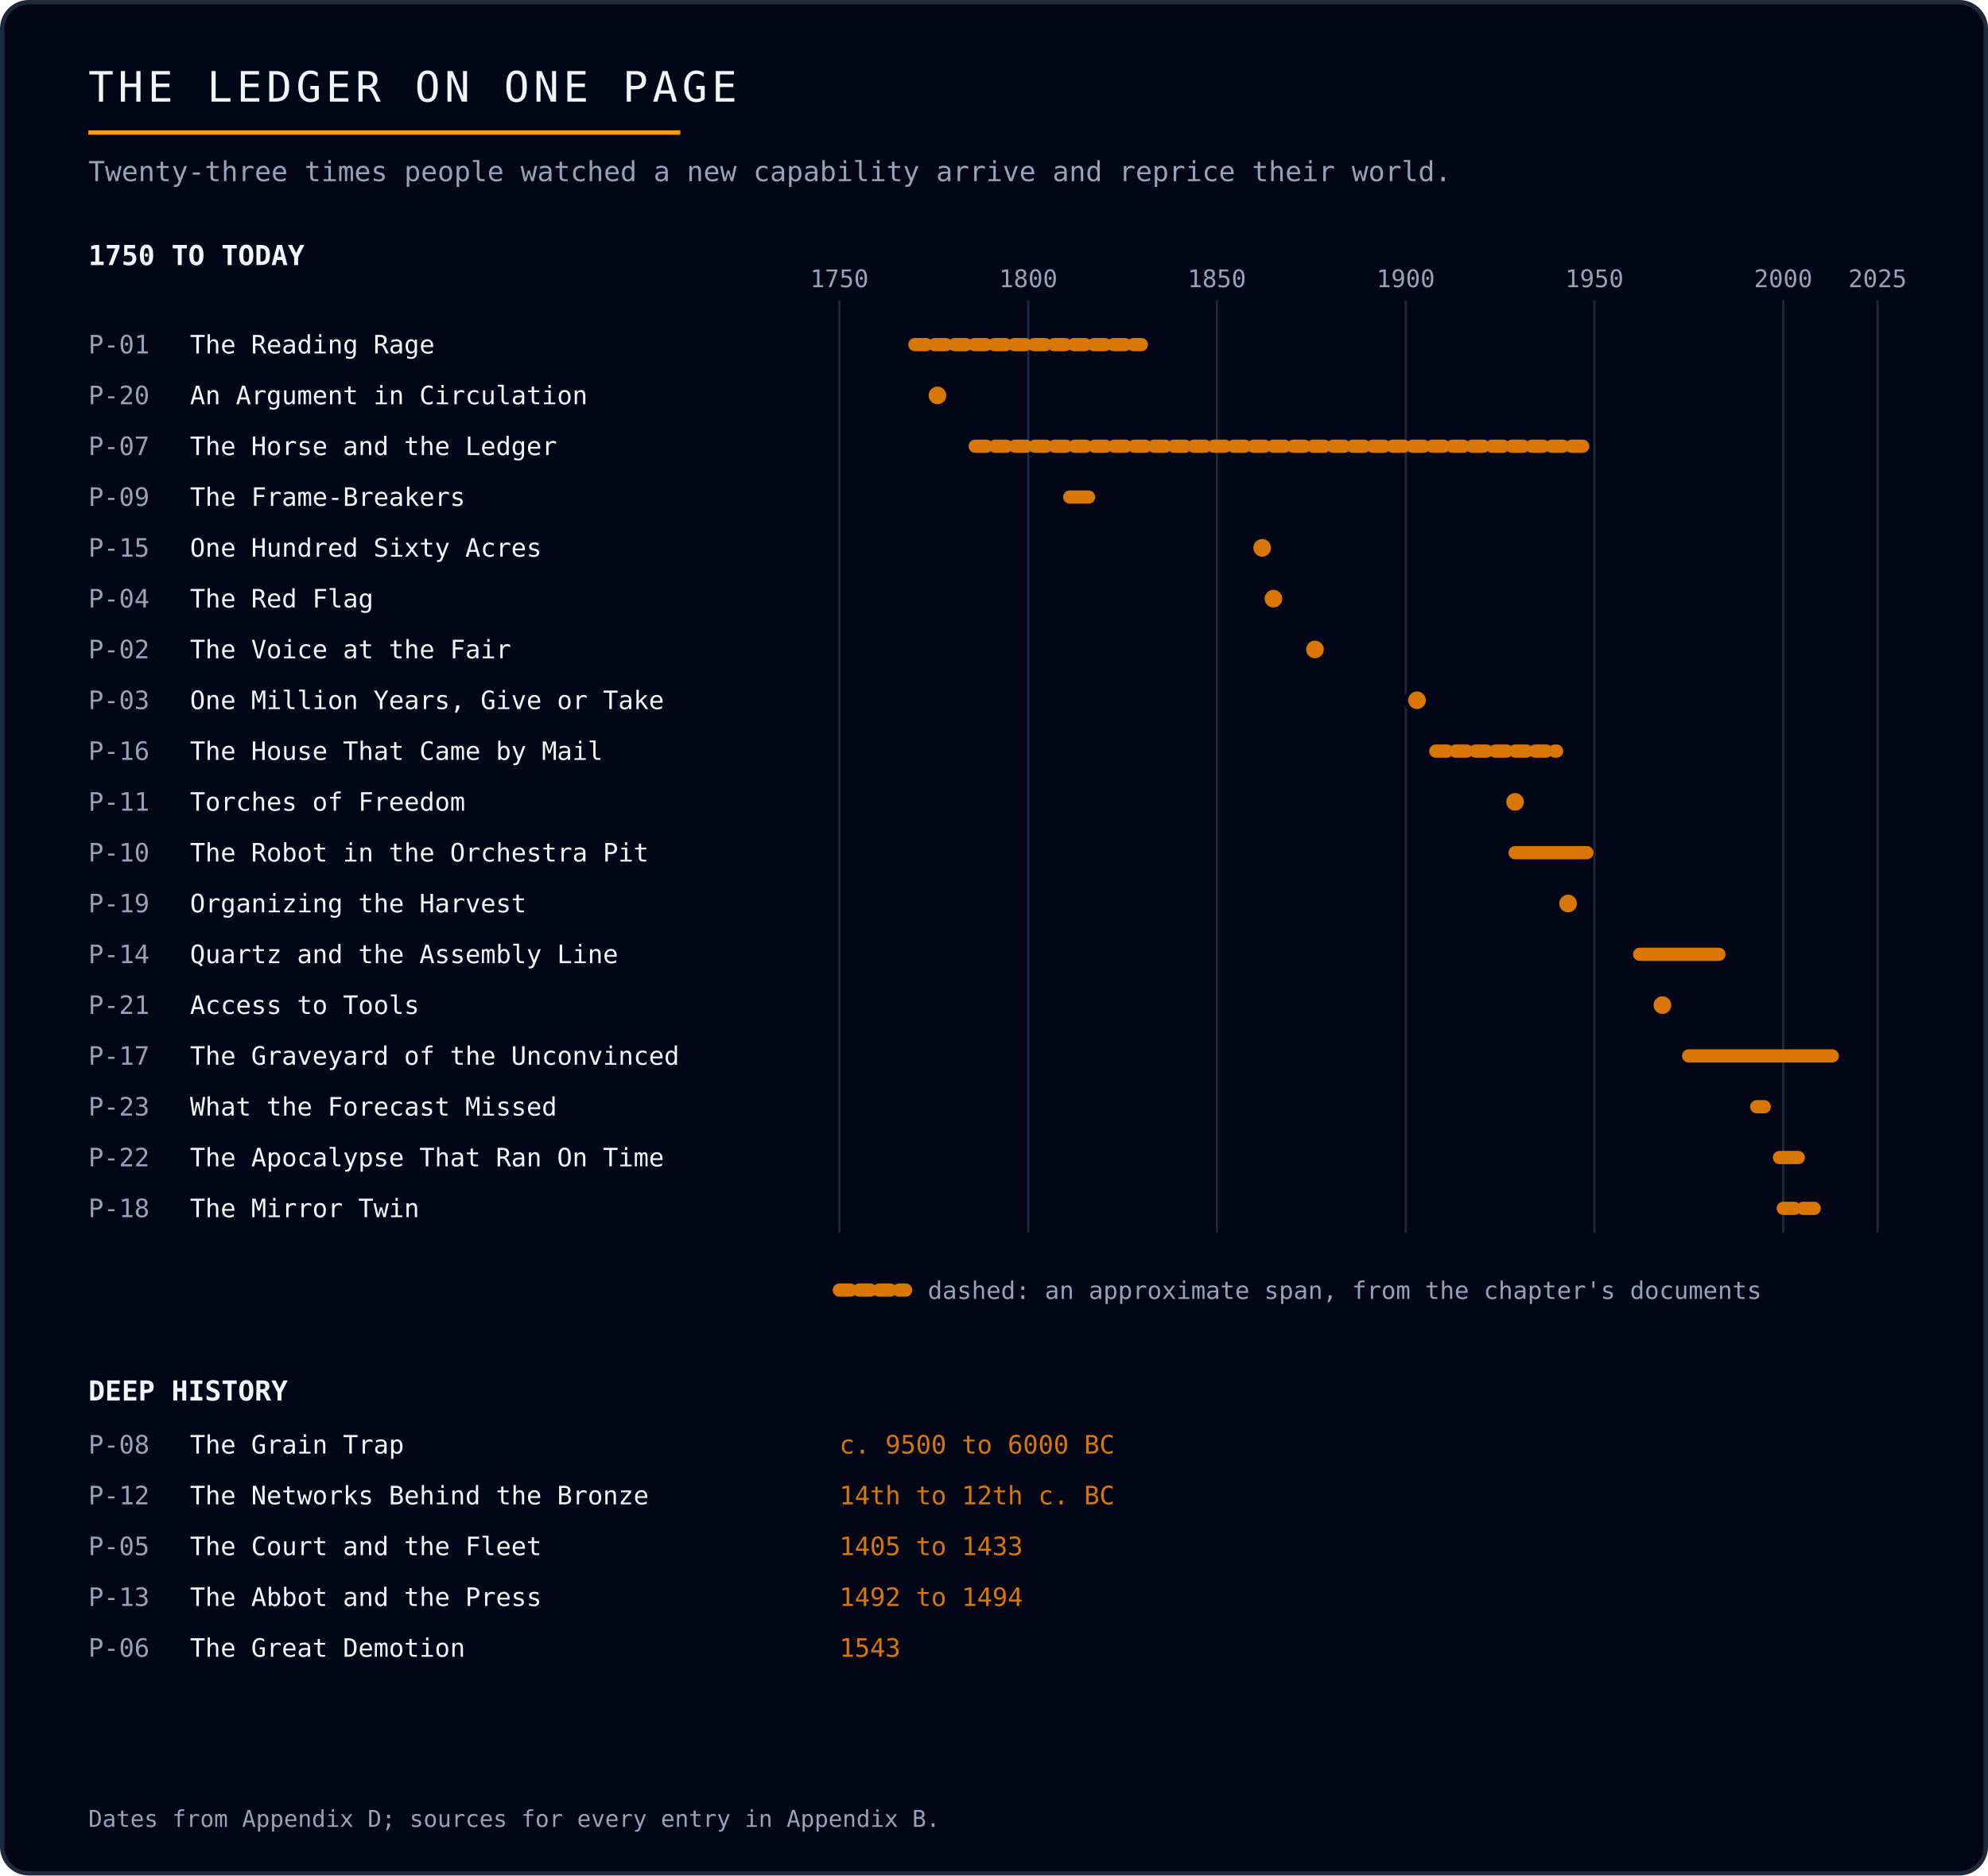
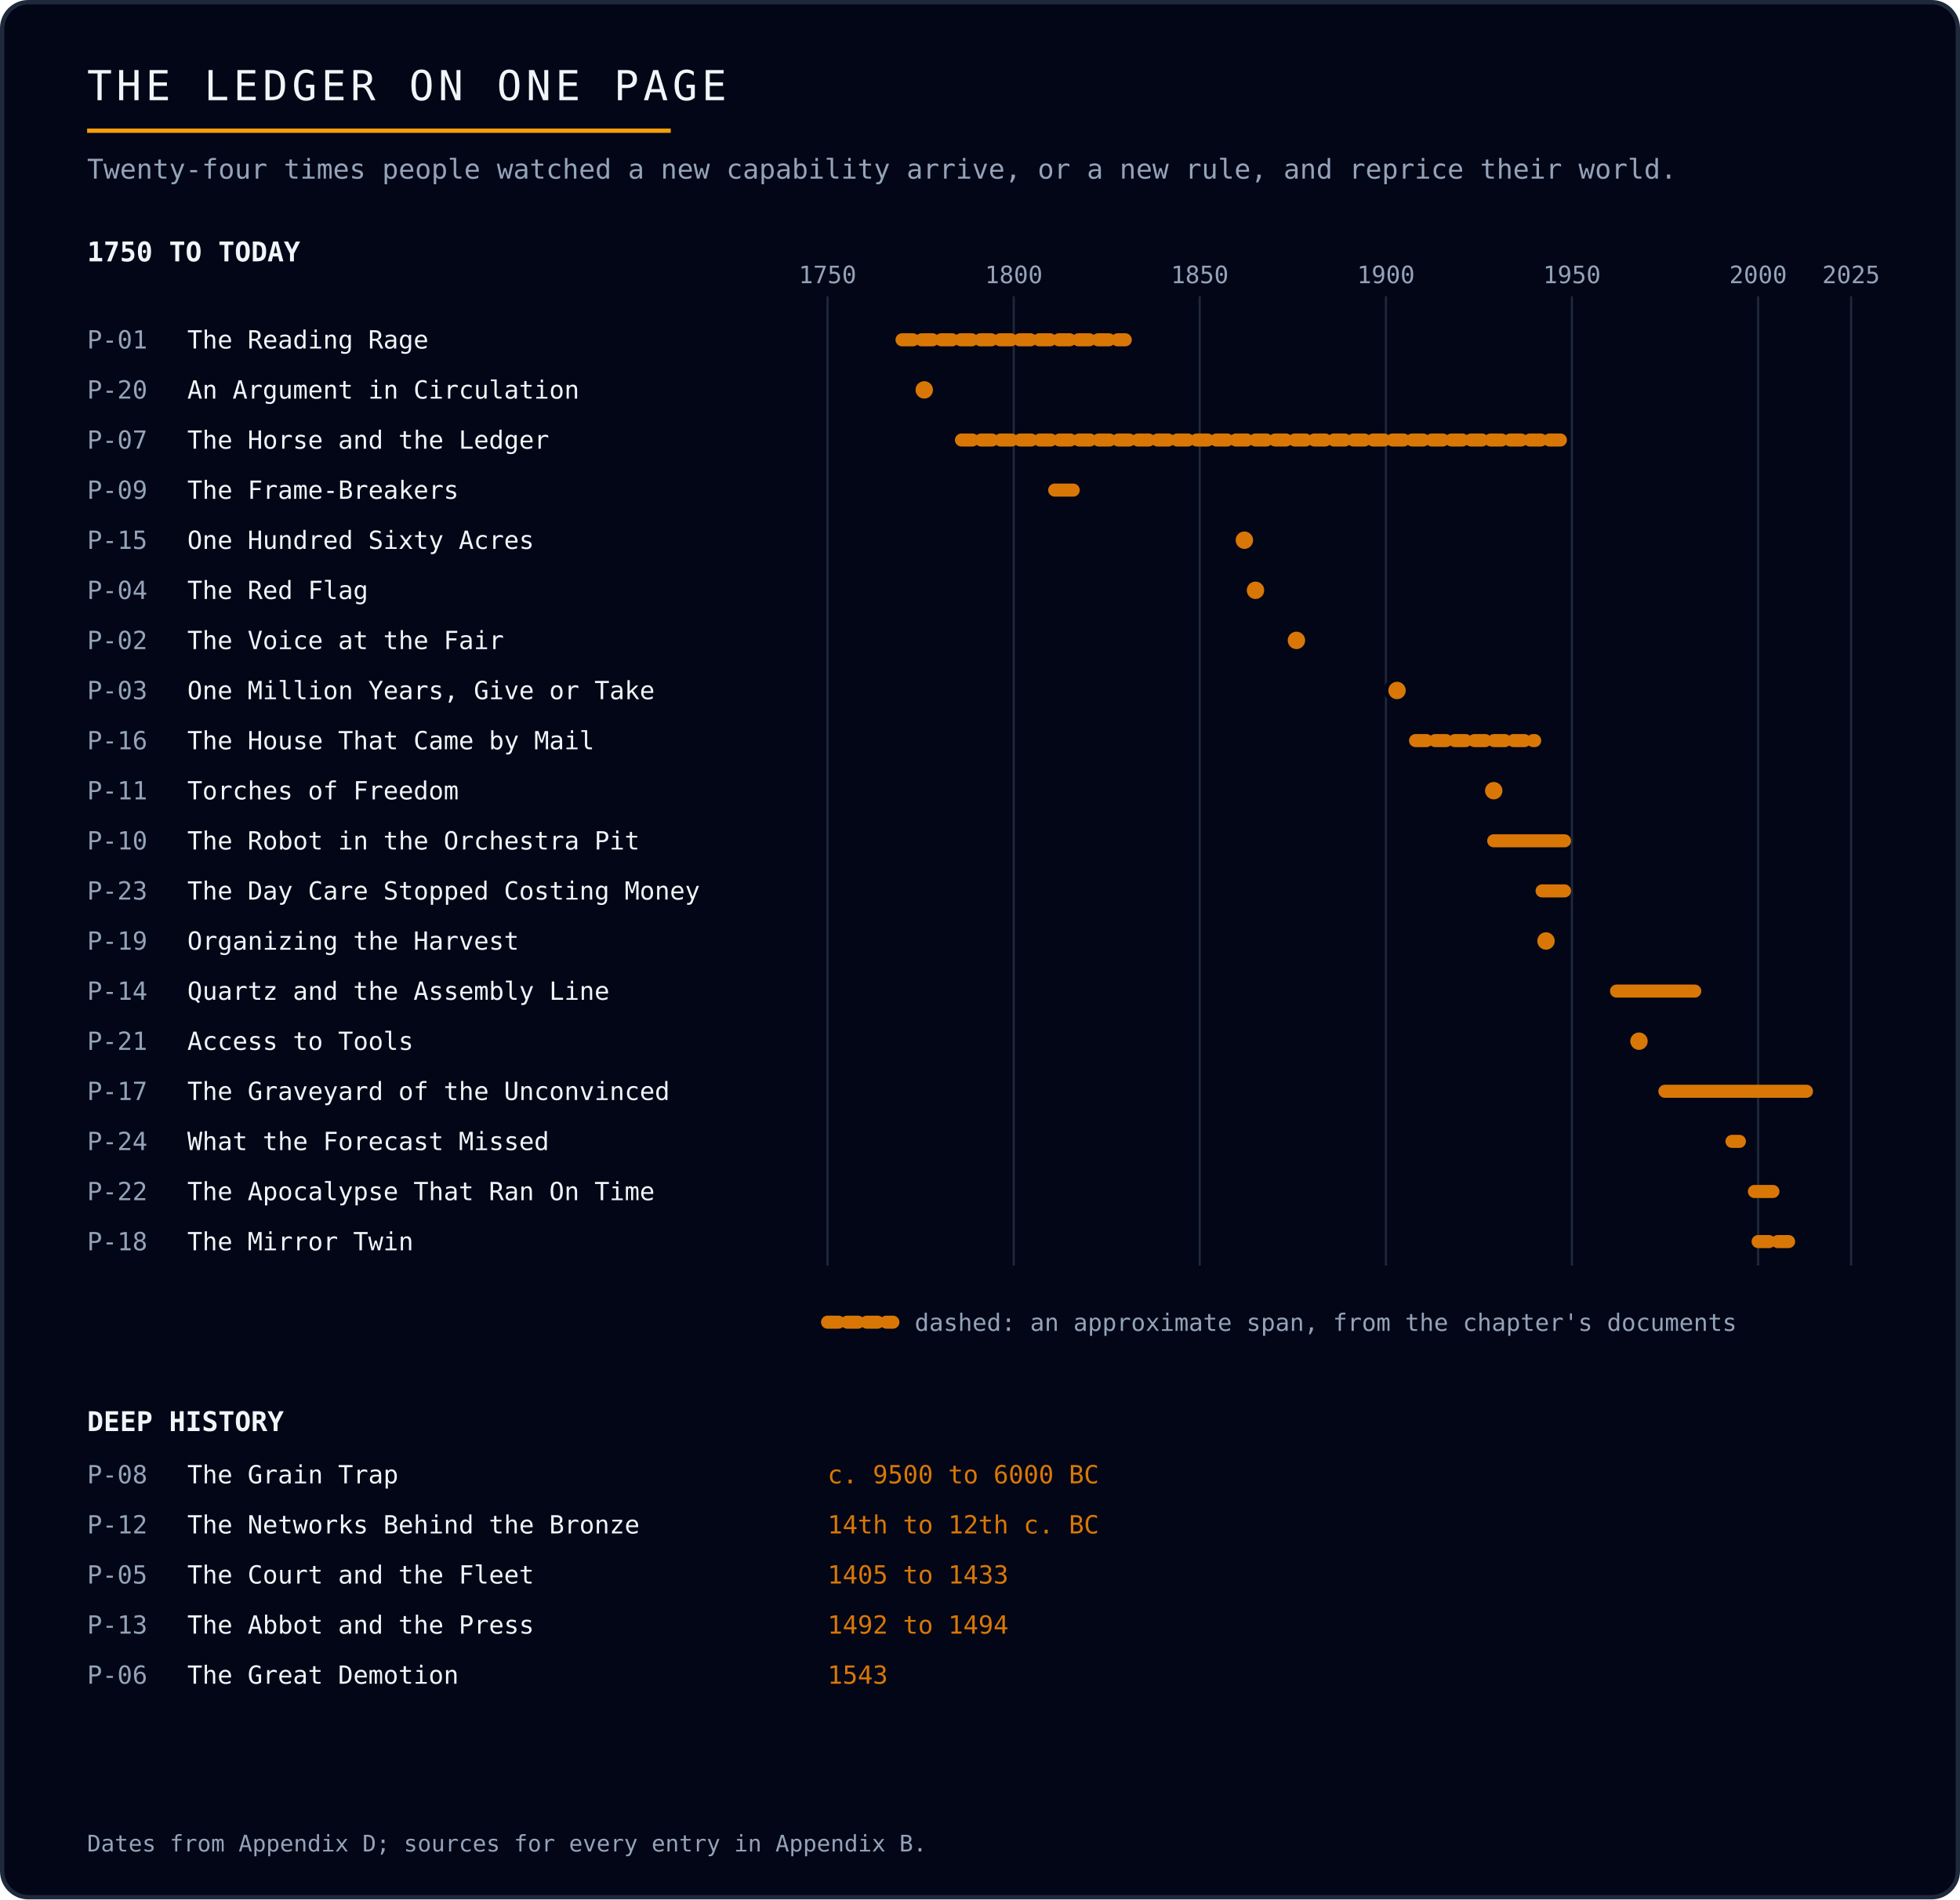
- <svg xmlns="http://www.w3.org/2000/svg" viewBox="0 0 900 849" font-family="'JetBrains Mono','SFMono-Regular',Menlo,Consolas,monospace" role="img" aria-label="The Ledger On One Page">
-   <rect x="1" y="1" width="898" height="847" rx="12" fill="#020617" stroke="#1e293b" stroke-width="2" />
+ <svg xmlns="http://www.w3.org/2000/svg" viewBox="0 0 900 872" font-family="'JetBrains Mono','SFMono-Regular',Menlo,Consolas,monospace" role="img" aria-label="The Ledger On One Page">
+   <rect x="1" y="1" width="898" height="870" rx="12" fill="#020617" stroke="#1e293b" stroke-width="2" />
  <text x="40" y="46" font-size="19" letter-spacing="2" fill="#f1f5f9">THE LEDGER ON ONE PAGE</text>
  <line x1="40" y1="60" x2="308" y2="60" stroke="#f59e0b" stroke-width="2" />
-   <text x="40" y="82" font-size="12.5" fill="#94a3b8">Twenty-three times people watched a new capability arrive and reprice their world.</text>
+   <text x="40" y="82" font-size="12.5" fill="#94a3b8">Twenty-four times people watched a new capability arrive, or a new rule, and reprice their world.</text>
  <text x="40" y="120" font-size="12.5" font-weight="600" fill="#f1f5f9">1750 TO TODAY</text>
-   <line x1="380.0" y1="136" x2="380.0" y2="558" stroke="#1e293b" stroke-width="1" />
+   <line x1="380.0" y1="136" x2="380.0" y2="581" stroke="#1e293b" stroke-width="1" />
  <text x="380.0" y="130" font-size="11" fill="#94a3b8" text-anchor="middle">1750</text>
-   <line x1="465.5" y1="136" x2="465.5" y2="558" stroke="#1e293b" stroke-width="1" />
+   <line x1="465.5" y1="136" x2="465.5" y2="581" stroke="#1e293b" stroke-width="1" />
  <text x="465.5" y="130" font-size="11" fill="#94a3b8" text-anchor="middle">1800</text>
-   <line x1="550.9" y1="136" x2="550.9" y2="558" stroke="#1e293b" stroke-width="1" />
+   <line x1="550.9" y1="136" x2="550.9" y2="581" stroke="#1e293b" stroke-width="1" />
  <text x="550.9" y="130" font-size="11" fill="#94a3b8" text-anchor="middle">1850</text>
-   <line x1="636.4" y1="136" x2="636.4" y2="558" stroke="#1e293b" stroke-width="1" />
+   <line x1="636.4" y1="136" x2="636.4" y2="581" stroke="#1e293b" stroke-width="1" />
  <text x="636.4" y="130" font-size="11" fill="#94a3b8" text-anchor="middle">1900</text>
-   <line x1="721.8" y1="136" x2="721.8" y2="558" stroke="#1e293b" stroke-width="1" />
+   <line x1="721.8" y1="136" x2="721.8" y2="581" stroke="#1e293b" stroke-width="1" />
  <text x="721.8" y="130" font-size="11" fill="#94a3b8" text-anchor="middle">1950</text>
-   <line x1="807.3" y1="136" x2="807.3" y2="558" stroke="#1e293b" stroke-width="1" />
+   <line x1="807.3" y1="136" x2="807.3" y2="581" stroke="#1e293b" stroke-width="1" />
  <text x="807.3" y="130" font-size="11" fill="#94a3b8" text-anchor="middle">2000</text>
-   <line x1="850.0" y1="136" x2="850.0" y2="558" stroke="#1e293b" stroke-width="1" />
+   <line x1="850.0" y1="136" x2="850.0" y2="581" stroke="#1e293b" stroke-width="1" />
  <text x="850.0" y="130" font-size="11" fill="#94a3b8" text-anchor="middle">2025</text>
  <text x="40" y="160" font-size="11.5" fill="#94a3b8">P-01</text>
  <text x="86" y="160" font-size="11.5" fill="#f1f5f9">The Reading Rage</text>
  <line x1="414.2" y1="156" x2="516.7" y2="156" stroke="#d97706" stroke-width="6" stroke-linecap="round" stroke-dasharray="5 4" />
  <text x="40" y="183" font-size="11.5" fill="#94a3b8">P-20</text>
  <text x="86" y="183" font-size="11.5" fill="#f1f5f9">An Argument in Circulation</text>
  <circle cx="424.4" cy="179" r="5" fill="#d97706" stroke="#020617" stroke-width="2" />
  <text x="40" y="206" font-size="11.5" fill="#94a3b8">P-07</text>
  <text x="86" y="206" font-size="11.5" fill="#f1f5f9">The Horse and the Ledger</text>
  <line x1="441.5" y1="202" x2="720.1" y2="202" stroke="#d97706" stroke-width="6" stroke-linecap="round" stroke-dasharray="5 4" />
  <text x="40" y="229" font-size="11.5" fill="#94a3b8">P-09</text>
  <text x="86" y="229" font-size="11.5" fill="#f1f5f9">The Frame-Breakers</text>
  <line x1="484.3" y1="225" x2="492.8" y2="225" stroke="#d97706" stroke-width="6" stroke-linecap="round" />
  <text x="40" y="252" font-size="11.5" fill="#94a3b8">P-15</text>
  <text x="86" y="252" font-size="11.5" fill="#f1f5f9">One Hundred Sixty Acres</text>
  <circle cx="571.4" cy="248" r="5" fill="#d97706" stroke="#020617" stroke-width="2" />
  <text x="40" y="275" font-size="11.5" fill="#94a3b8">P-04</text>
  <text x="86" y="275" font-size="11.5" fill="#f1f5f9">The Red Flag</text>
  <circle cx="576.5" cy="271" r="5" fill="#d97706" stroke="#020617" stroke-width="2" />
  <text x="40" y="298" font-size="11.5" fill="#94a3b8">P-02</text>
  <text x="86" y="298" font-size="11.5" fill="#f1f5f9">The Voice at the Fair</text>
  <circle cx="595.3" cy="294" r="5" fill="#d97706" stroke="#020617" stroke-width="2" />
  <text x="40" y="321" font-size="11.5" fill="#94a3b8">P-03</text>
  <text x="86" y="321" font-size="11.5" fill="#f1f5f9">One Million Years, Give or Take</text>
  <circle cx="641.5" cy="317" r="5" fill="#d97706" stroke="#020617" stroke-width="2" />
  <text x="40" y="344" font-size="11.5" fill="#94a3b8">P-16</text>
  <text x="86" y="344" font-size="11.5" fill="#f1f5f9">The House That Came by Mail</text>
  <line x1="650.0" y1="340" x2="704.7" y2="340" stroke="#d97706" stroke-width="6" stroke-linecap="round" stroke-dasharray="5 4" />
  <text x="40" y="367" font-size="11.5" fill="#94a3b8">P-11</text>
  <text x="86" y="367" font-size="11.5" fill="#f1f5f9">Torches of Freedom</text>
  <circle cx="685.9" cy="363" r="5" fill="#d97706" stroke="#020617" stroke-width="2" />
  <text x="40" y="390" font-size="11.5" fill="#94a3b8">P-10</text>
  <text x="86" y="390" font-size="11.5" fill="#f1f5f9">The Robot in the Orchestra Pit</text>
  <line x1="685.9" y1="386" x2="718.4" y2="386" stroke="#d97706" stroke-width="6" stroke-linecap="round" />
-   <text x="40" y="413" font-size="11.5" fill="#94a3b8">P-19</text>
-   <text x="86" y="413" font-size="11.5" fill="#f1f5f9">Organizing the Harvest</text>
-   <circle cx="709.9" cy="409" r="5" fill="#d97706" stroke="#020617" stroke-width="2" />
-   <text x="40" y="436" font-size="11.5" fill="#94a3b8">P-14</text>
-   <text x="86" y="436" font-size="11.5" fill="#f1f5f9">Quartz and the Assembly Line</text>
-   <line x1="742.3" y1="432" x2="778.2" y2="432" stroke="#d97706" stroke-width="6" stroke-linecap="round" />
-   <text x="40" y="459" font-size="11.5" fill="#94a3b8">P-21</text>
-   <text x="86" y="459" font-size="11.5" fill="#f1f5f9">Access to Tools</text>
-   <circle cx="752.6" cy="455" r="5" fill="#d97706" stroke="#020617" stroke-width="2" />
-   <text x="40" y="482" font-size="11.5" fill="#94a3b8">P-17</text>
-   <text x="86" y="482" font-size="11.5" fill="#f1f5f9">The Graveyard of the Unconvinced</text>
-   <line x1="764.5" y1="478" x2="829.5" y2="478" stroke="#d97706" stroke-width="6" stroke-linecap="round" />
-   <text x="40" y="505" font-size="11.5" fill="#94a3b8">P-23</text>
-   <text x="86" y="505" font-size="11.5" fill="#f1f5f9">What the Forecast Missed</text>
-   <line x1="795.3" y1="501" x2="798.7" y2="501" stroke="#d97706" stroke-width="6" stroke-linecap="round" />
-   <text x="40" y="528" font-size="11.5" fill="#94a3b8">P-22</text>
-   <text x="86" y="528" font-size="11.5" fill="#f1f5f9">The Apocalypse That Ran On Time</text>
-   <line x1="805.6" y1="524" x2="814.1" y2="524" stroke="#d97706" stroke-width="6" stroke-linecap="round" />
-   <text x="40" y="551" font-size="11.5" fill="#94a3b8">P-18</text>
-   <text x="86" y="551" font-size="11.5" fill="#f1f5f9">The Mirror Twin</text>
-   <line x1="807.3" y1="547" x2="822.7" y2="547" stroke="#d97706" stroke-width="6" stroke-linecap="round" stroke-dasharray="5 4" />
-   <line x1="380" y1="584" x2="410" y2="584" stroke="#d97706" stroke-width="6" stroke-linecap="round" stroke-dasharray="5 4" />
-   <text x="420" y="588" font-size="11" fill="#94a3b8">dashed: an approximate span, from the chapter's documents</text>
-   <text x="40" y="634" font-size="12.5" font-weight="600" fill="#f1f5f9">DEEP HISTORY</text>
-   <text x="40" y="658" font-size="11.5" fill="#94a3b8">P-08</text>
-   <text x="86" y="658" font-size="11.5" fill="#f1f5f9">The Grain Trap</text>
-   <text x="380" y="658" font-size="11.5" fill="#d97706">c. 9500 to 6000 BC</text>
-   <text x="40" y="681" font-size="11.5" fill="#94a3b8">P-12</text>
-   <text x="86" y="681" font-size="11.5" fill="#f1f5f9">The Networks Behind the Bronze</text>
-   <text x="380" y="681" font-size="11.5" fill="#d97706">14th to 12th c. BC</text>
-   <text x="40" y="704" font-size="11.5" fill="#94a3b8">P-05</text>
-   <text x="86" y="704" font-size="11.5" fill="#f1f5f9">The Court and the Fleet</text>
-   <text x="380" y="704" font-size="11.5" fill="#d97706">1405 to 1433</text>
-   <text x="40" y="727" font-size="11.5" fill="#94a3b8">P-13</text>
-   <text x="86" y="727" font-size="11.5" fill="#f1f5f9">The Abbot and the Press</text>
-   <text x="380" y="727" font-size="11.5" fill="#d97706">1492 to 1494</text>
-   <text x="40" y="750" font-size="11.5" fill="#94a3b8">P-06</text>
-   <text x="86" y="750" font-size="11.5" fill="#f1f5f9">The Great Demotion</text>
-   <text x="380" y="750" font-size="11.5" fill="#d97706">1543</text>
-   <text x="40" y="827" font-size="10.5" fill="#94a3b8">Dates from Appendix D; sources for every entry in Appendix B.</text>
+   <text x="40" y="413" font-size="11.5" fill="#94a3b8">P-23</text>
+   <text x="86" y="413" font-size="11.5" fill="#f1f5f9">The Day Care Stopped Costing Money</text>
+   <line x1="708.1" y1="409" x2="718.4" y2="409" stroke="#d97706" stroke-width="6" stroke-linecap="round" />
+   <text x="40" y="436" font-size="11.5" fill="#94a3b8">P-19</text>
+   <text x="86" y="436" font-size="11.5" fill="#f1f5f9">Organizing the Harvest</text>
+   <circle cx="709.9" cy="432" r="5" fill="#d97706" stroke="#020617" stroke-width="2" />
+   <text x="40" y="459" font-size="11.5" fill="#94a3b8">P-14</text>
+   <text x="86" y="459" font-size="11.5" fill="#f1f5f9">Quartz and the Assembly Line</text>
+   <line x1="742.3" y1="455" x2="778.2" y2="455" stroke="#d97706" stroke-width="6" stroke-linecap="round" />
+   <text x="40" y="482" font-size="11.5" fill="#94a3b8">P-21</text>
+   <text x="86" y="482" font-size="11.5" fill="#f1f5f9">Access to Tools</text>
+   <circle cx="752.6" cy="478" r="5" fill="#d97706" stroke="#020617" stroke-width="2" />
+   <text x="40" y="505" font-size="11.5" fill="#94a3b8">P-17</text>
+   <text x="86" y="505" font-size="11.5" fill="#f1f5f9">The Graveyard of the Unconvinced</text>
+   <line x1="764.5" y1="501" x2="829.5" y2="501" stroke="#d97706" stroke-width="6" stroke-linecap="round" />
+   <text x="40" y="528" font-size="11.5" fill="#94a3b8">P-24</text>
+   <text x="86" y="528" font-size="11.5" fill="#f1f5f9">What the Forecast Missed</text>
+   <line x1="795.3" y1="524" x2="798.7" y2="524" stroke="#d97706" stroke-width="6" stroke-linecap="round" />
+   <text x="40" y="551" font-size="11.5" fill="#94a3b8">P-22</text>
+   <text x="86" y="551" font-size="11.5" fill="#f1f5f9">The Apocalypse That Ran On Time</text>
+   <line x1="805.6" y1="547" x2="814.1" y2="547" stroke="#d97706" stroke-width="6" stroke-linecap="round" />
+   <text x="40" y="574" font-size="11.5" fill="#94a3b8">P-18</text>
+   <text x="86" y="574" font-size="11.5" fill="#f1f5f9">The Mirror Twin</text>
+   <line x1="807.3" y1="570" x2="822.7" y2="570" stroke="#d97706" stroke-width="6" stroke-linecap="round" stroke-dasharray="5 4" />
+   <line x1="380" y1="607" x2="410" y2="607" stroke="#d97706" stroke-width="6" stroke-linecap="round" stroke-dasharray="5 4" />
+   <text x="420" y="611" font-size="11" fill="#94a3b8">dashed: an approximate span, from the chapter's documents</text>
+   <text x="40" y="657" font-size="12.5" font-weight="600" fill="#f1f5f9">DEEP HISTORY</text>
+   <text x="40" y="681" font-size="11.5" fill="#94a3b8">P-08</text>
+   <text x="86" y="681" font-size="11.5" fill="#f1f5f9">The Grain Trap</text>
+   <text x="380" y="681" font-size="11.5" fill="#d97706">c. 9500 to 6000 BC</text>
+   <text x="40" y="704" font-size="11.5" fill="#94a3b8">P-12</text>
+   <text x="86" y="704" font-size="11.5" fill="#f1f5f9">The Networks Behind the Bronze</text>
+   <text x="380" y="704" font-size="11.5" fill="#d97706">14th to 12th c. BC</text>
+   <text x="40" y="727" font-size="11.5" fill="#94a3b8">P-05</text>
+   <text x="86" y="727" font-size="11.5" fill="#f1f5f9">The Court and the Fleet</text>
+   <text x="380" y="727" font-size="11.5" fill="#d97706">1405 to 1433</text>
+   <text x="40" y="750" font-size="11.5" fill="#94a3b8">P-13</text>
+   <text x="86" y="750" font-size="11.5" fill="#f1f5f9">The Abbot and the Press</text>
+   <text x="380" y="750" font-size="11.5" fill="#d97706">1492 to 1494</text>
+   <text x="40" y="773" font-size="11.5" fill="#94a3b8">P-06</text>
+   <text x="86" y="773" font-size="11.5" fill="#f1f5f9">The Great Demotion</text>
+   <text x="380" y="773" font-size="11.5" fill="#d97706">1543</text>
+   <text x="40" y="850" font-size="10.5" fill="#94a3b8">Dates from Appendix D; sources for every entry in Appendix B.</text>
</svg>
